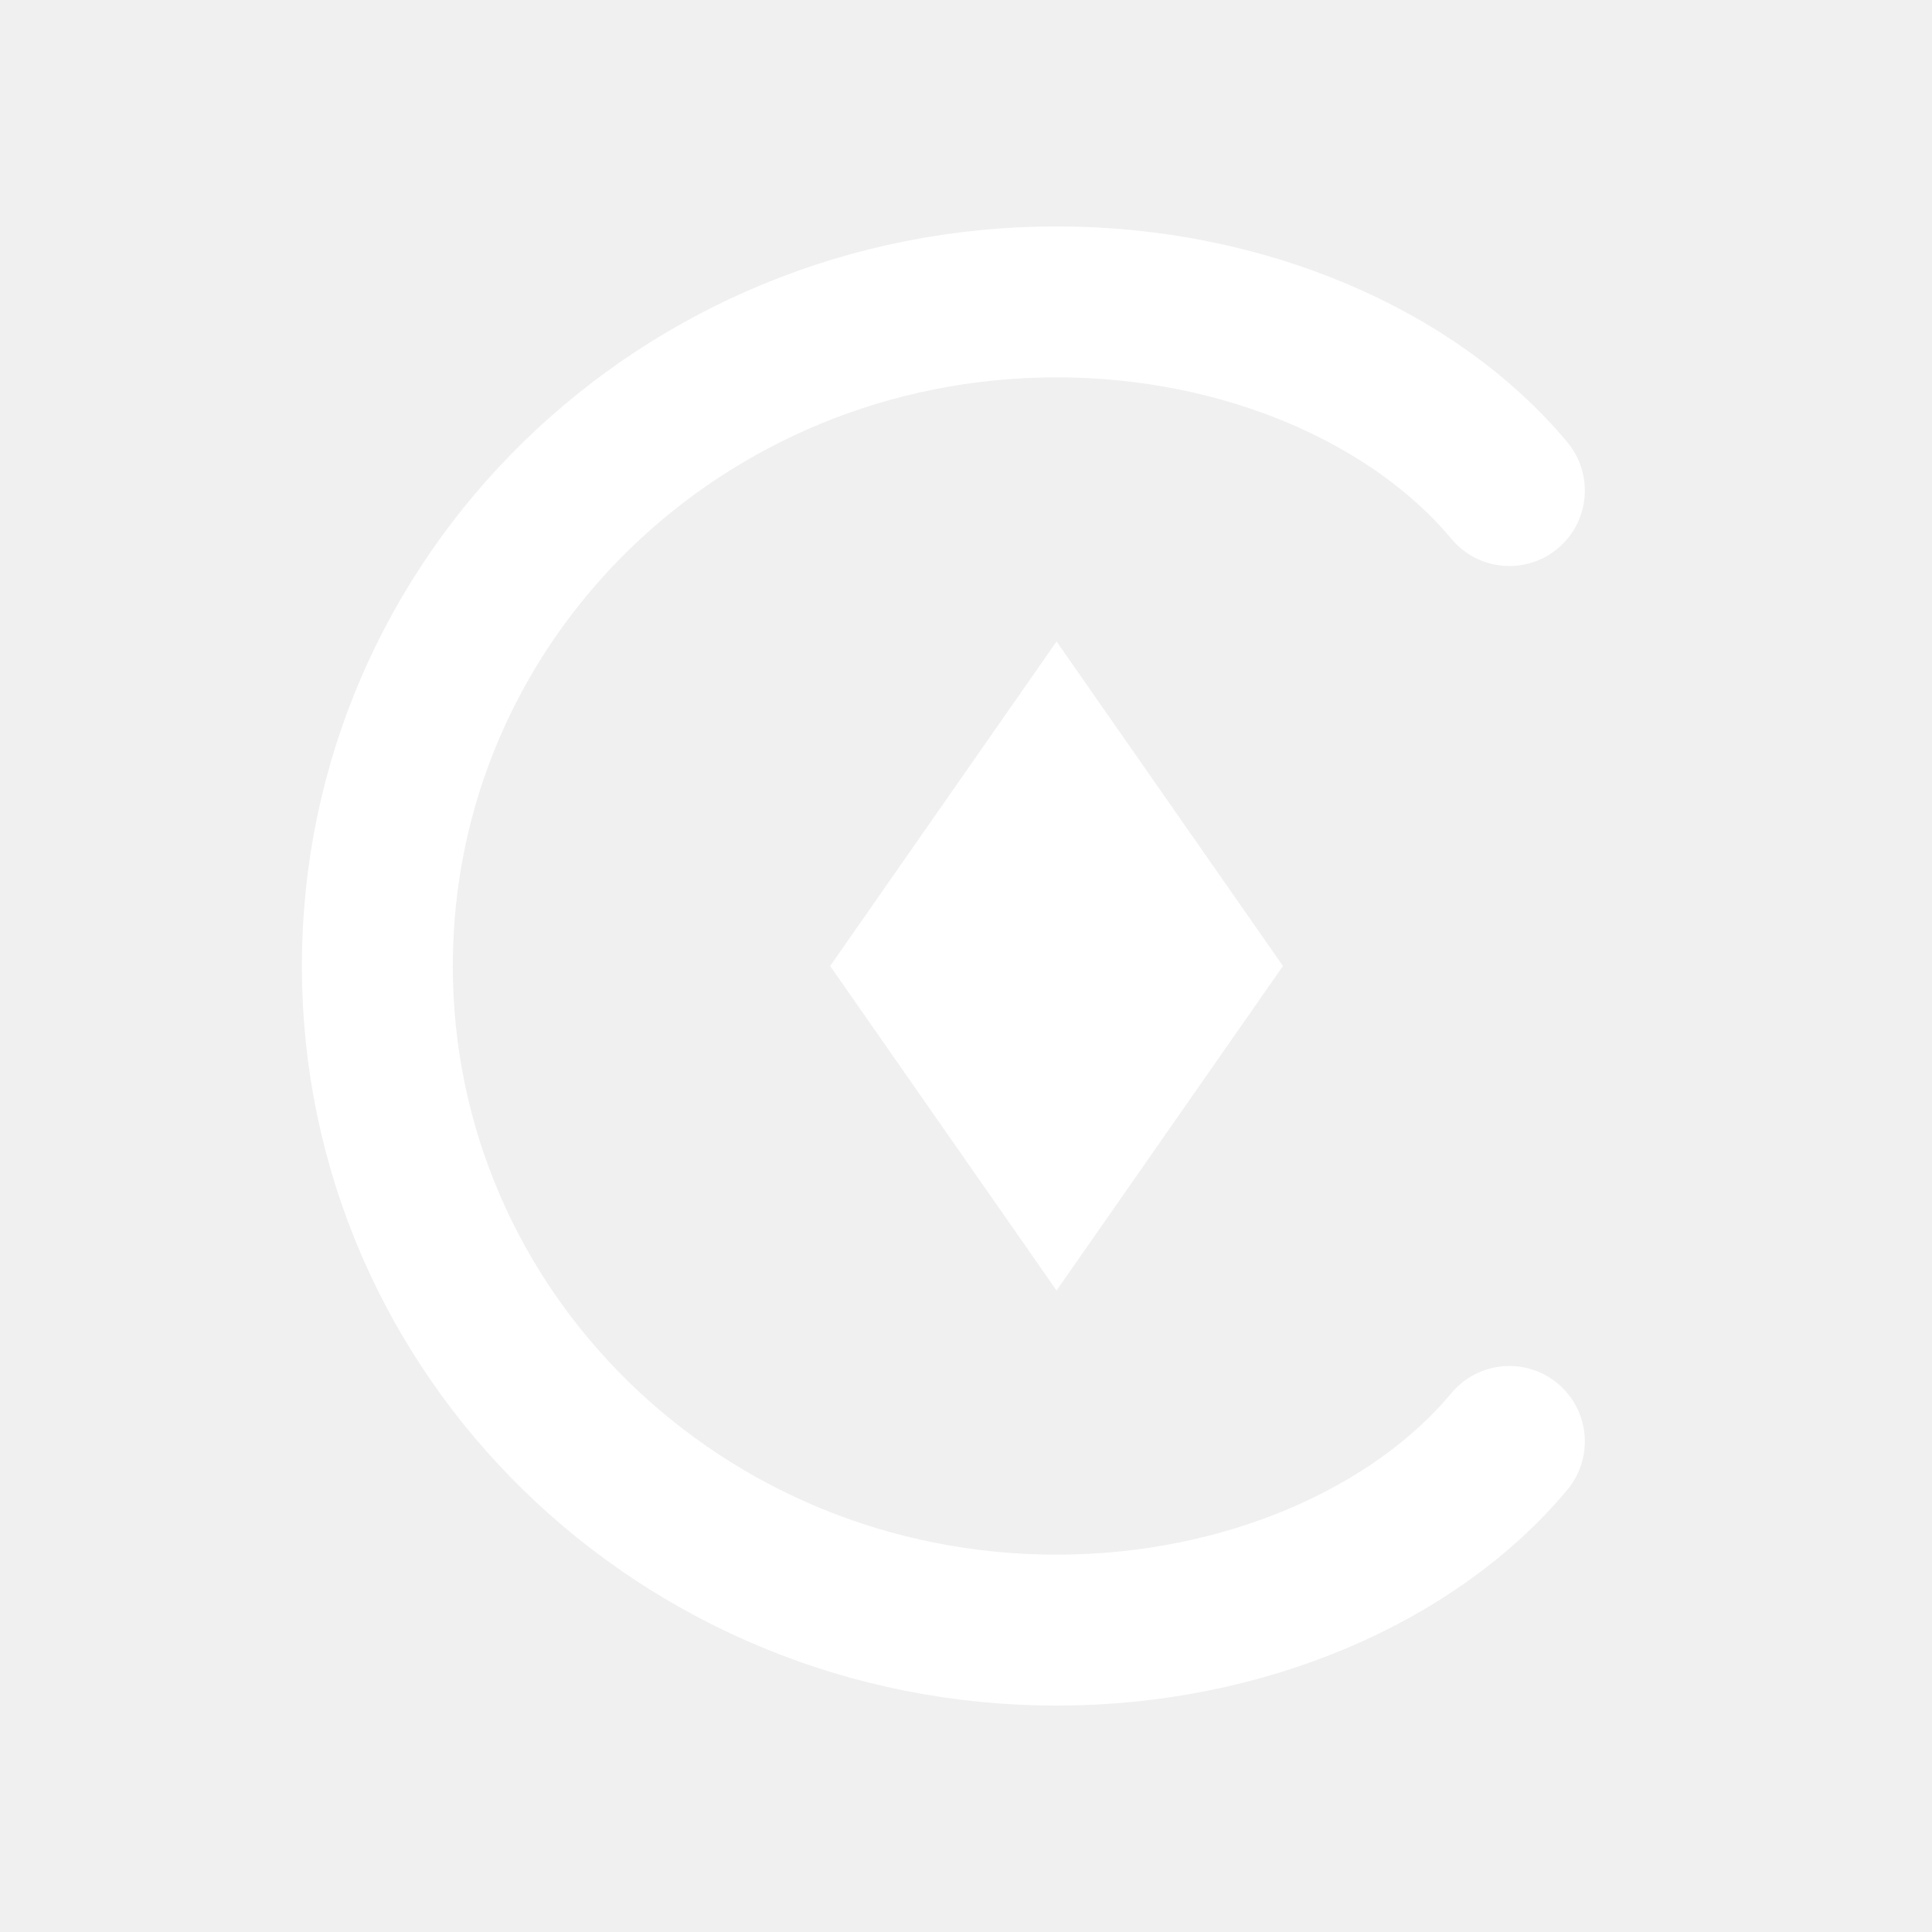
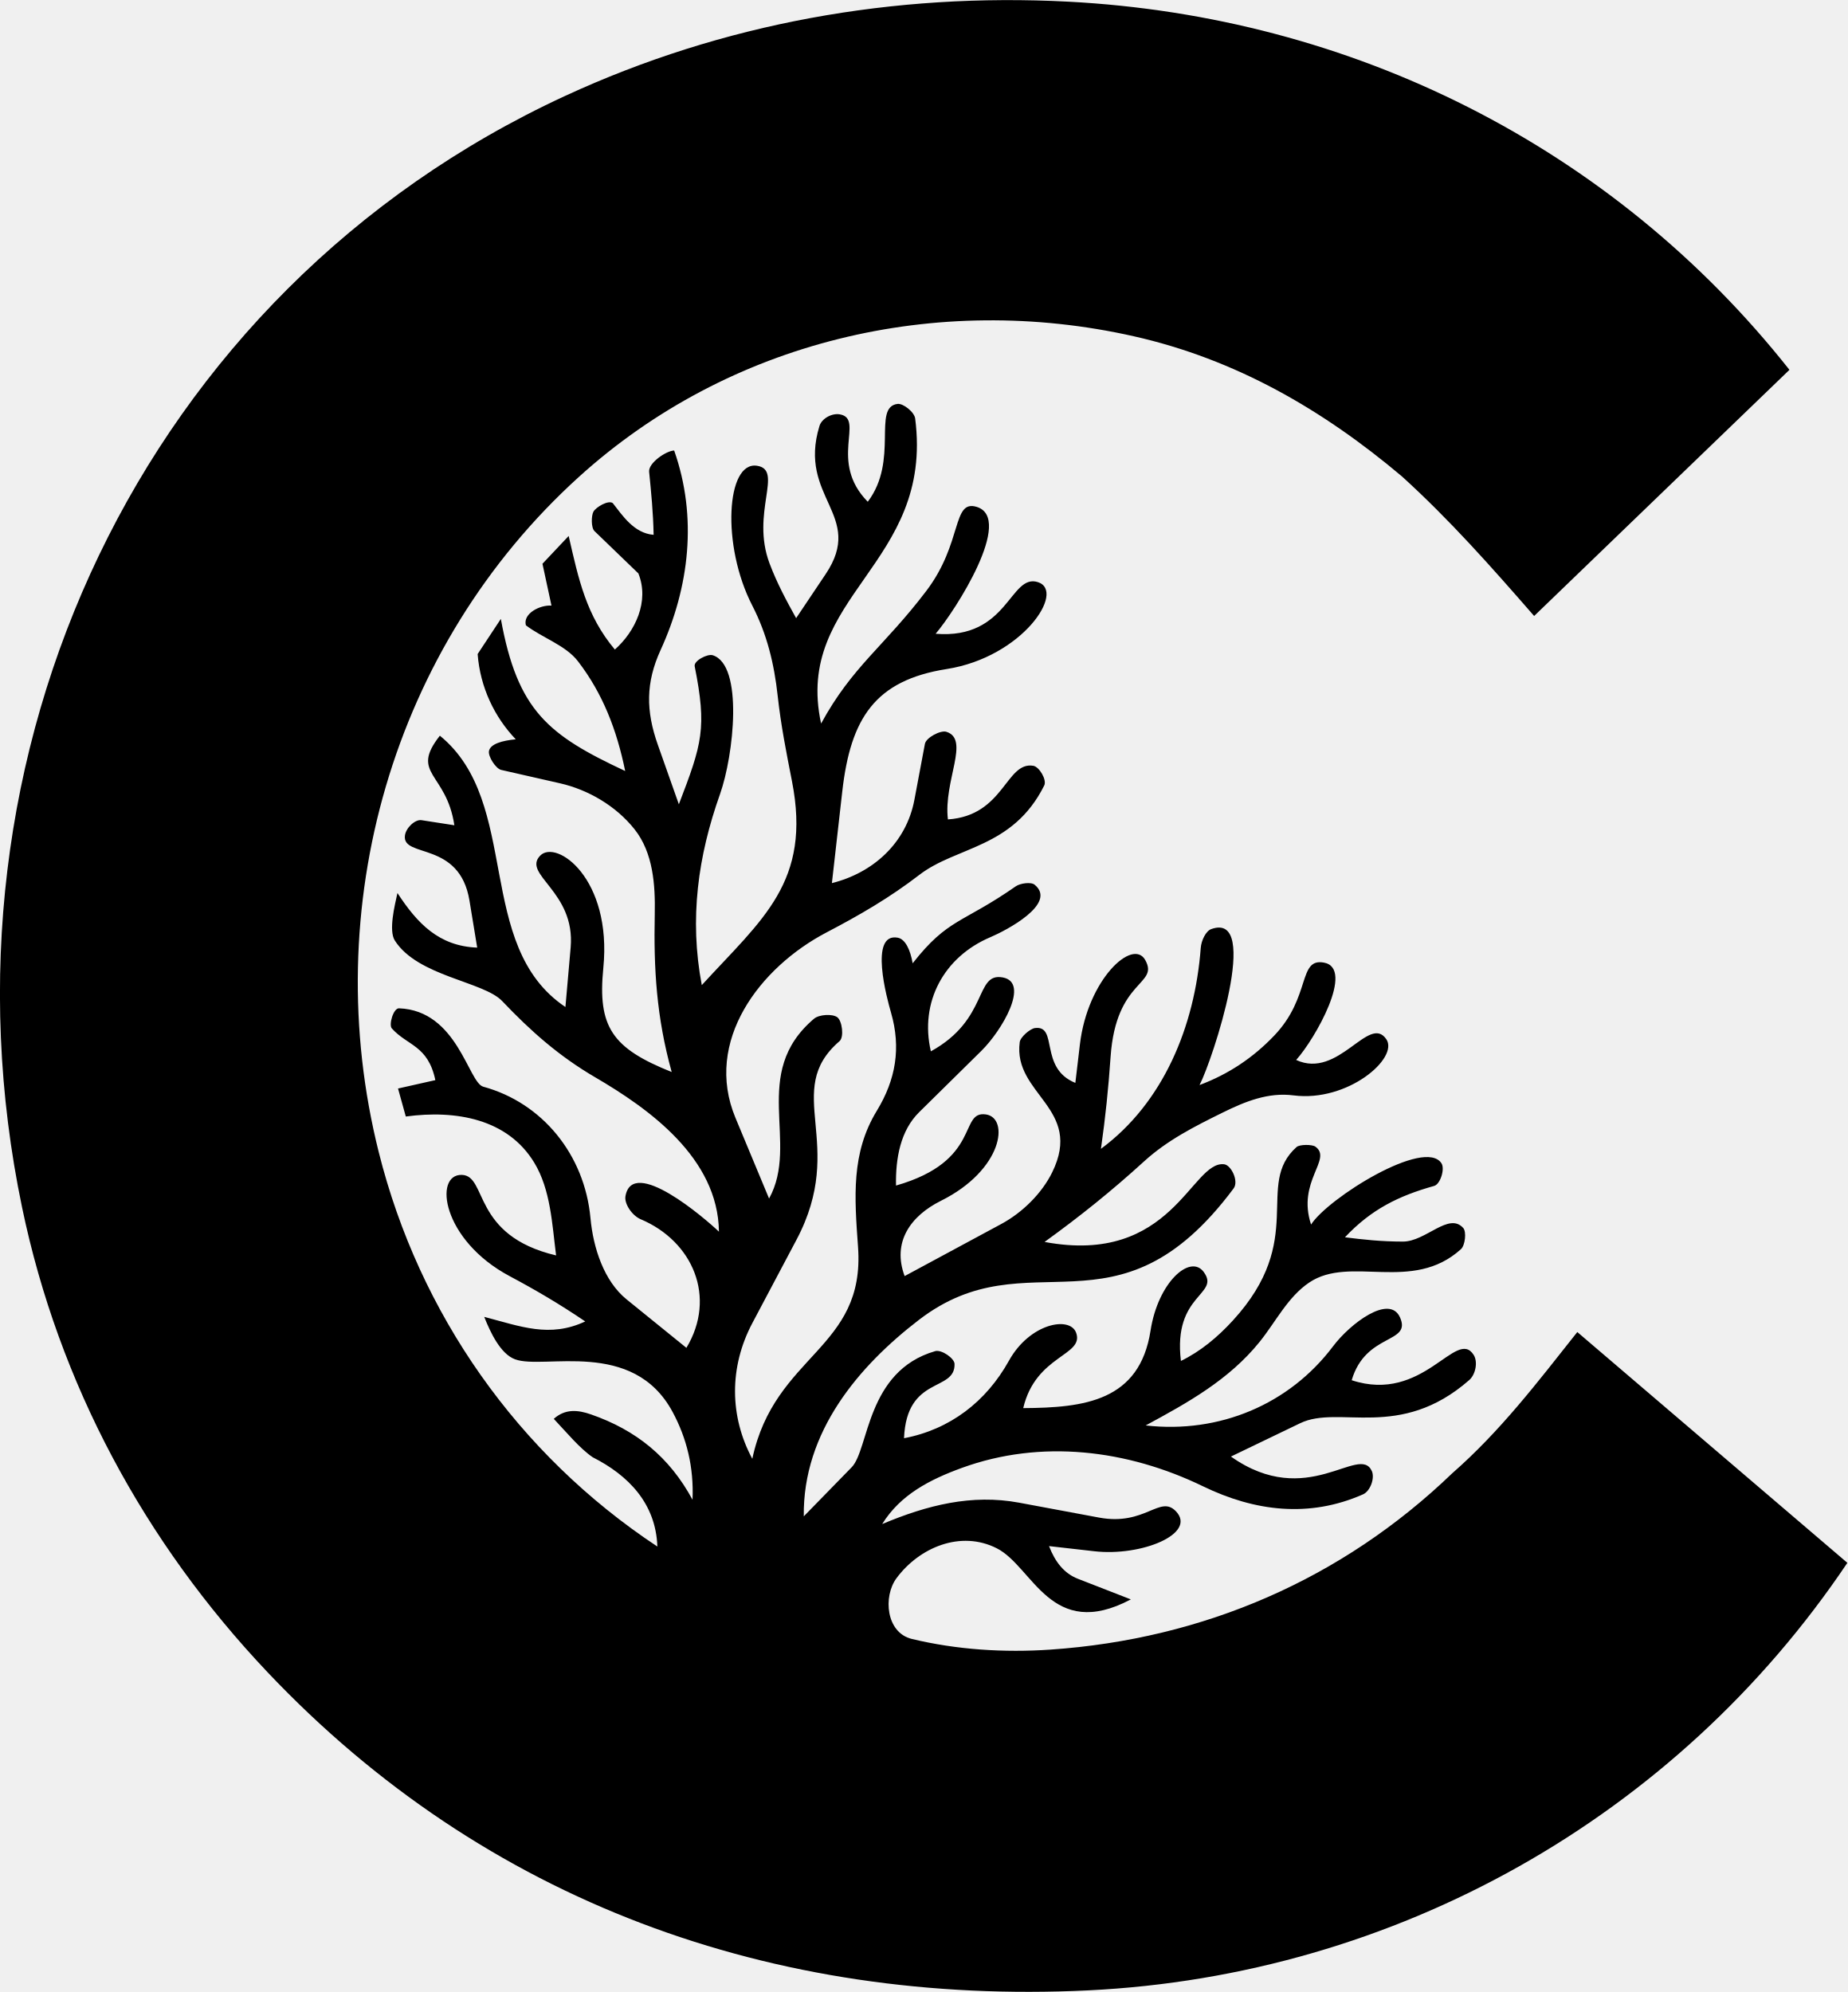
- <svg xmlns="http://www.w3.org/2000/svg" width="512" height="512" viewBox="0 0 512 512" fill="none">
-   <path d="M400 130C375 100 330 80 280 80C180.589 80 100 158.35 100 256C100 353.65 180.589 432 280 432C330 432 375 412 400 382" stroke="white" stroke-width="40" stroke-linecap="round" />
-   <path d="M280 170L340 256L280 342L220 256L280 170Z" fill="white" />
+ <svg xmlns="http://www.w3.org/2000/svg" width="893" height="963" viewBox="0 0 893.16 963.07" fill="white">
+   <path fill="currentColor" d="M371.81,579.49c14.96-27.11-9.52-60.42,21.72-86.95,2.47-2.1,8.91-2.47,11.27-.73s3.35,9.61,1.08,11.56c-28.04,24.15,3.9,49.4-20.8,96.02l-21.34,40.28c-11.31,21.36-11.03,45.2-.03,65.64,10.85-50.75,54.66-52.84,51.12-102.39-1.73-24.21-3.4-45.41,9.08-65.89,9.18-15.06,11.79-30.41,6.86-47.48-1.86-6.41-10.78-38.83,3.28-36.2,3.69.69,6.1,6.03,7.19,12.37,17.15-21.86,23.87-19.11,49.88-37.24,2.06-1.44,7.3-2.22,9.08-.76,11.2,9.16-13.89,22.2-21.41,25.39-22.46,9.51-34.29,31.43-28.75,55.18,28.18-15.5,21.06-38.22,34.72-35.74,13.31,2.42-.36,25.7-10.29,35.49l-30.11,29.69c-8.98,8.86-11.44,22.18-11.17,35.46,41.64-11.92,30.21-36.31,43.46-34.39,11.42,1.65,8.29,26.8-21.73,41.75-14.74,7.34-23.7,20.01-17.56,36.41l46.69-25.17c10.4-5.61,19.68-14.9,24.64-24.98,15.28-31.07-19.05-37.66-15.69-62.96.33-2.52,5.05-6.5,7.33-6.81,11.43-1.54,1.85,19.35,19.56,26.51l2.21-18.67c3.71-31.33,25.54-51.53,31.57-40.75,6.87,12.27-14.14,9.06-16.74,46.79-1.07,15.48-2.48,29.14-4.66,44.51,30.13-22.22,45.38-59.23,48.24-97.08.28-3.77,2.52-8.24,5.05-9.16,24.48-8.86.58,63.56-5.63,75.4,14.06-5.27,25.93-13.22,36.16-23.96,17.86-18.74,11.36-37.52,23.94-35.25,15.17,2.74-4.31,37.05-13.39,47.08,20.53,9.52,35.18-22.36,43.59-10.03,6.18,9.06-18.6,30.54-44.85,27.16-12.25-1.58-23.32,2.92-34.26,8.31-13.68,6.75-26.76,13.35-37.99,23.59-15.6,14.23-31.04,26.63-48.12,38.96,61.74,11.6,70.94-39.39,86.79-37.56,3.47.4,7.19,8.22,4.62,11.67-56.68,76.05-98.74,22.55-152.15,63.57-29.08,22.34-56.21,54.12-55.67,95l23.14-23.72c8.47-8.68,6.99-46.52,40.39-56.16,3.06-.88,9.28,3.46,9.36,6.17.39,13.75-23.17,5.43-24.43,35.94,22.15-4.21,39.69-17.61,50.74-37.51,10.02-18.06,29.5-21.75,32.48-13.45,4,11.13-19.52,10.62-25.59,36.4,29.47-.17,56.28-3.33,61.56-37.5,3.62-23.39,19.18-37.13,25.69-28.34,8.26,11.17-14.97,10.45-11.01,43.03,9.37-4.56,17.66-11.4,25.14-19.58,36.08-39.4,10.24-65.44,30.75-83.83,1.51-1.35,7.58-1.32,9.13-.2,8.4,6.06-9.05,16.66-2.1,37.66,8.19-12.79,55.05-42.11,63.06-29.59,1.73,2.71-.55,10.07-3.54,10.91-17.13,4.8-30.37,11.27-43.14,24.84,8.85,1.11,17.35,2.07,28.02,2.08,11.09.02,22.19-14.45,29.19-6.55,1.61,1.82.93,8.35-1.14,10.23-23.55,21.31-53.42,2.76-73.29,16.08-10.44,7-16.24,19.08-24.05,28.75-14.83,18.38-34.84,29.45-55.07,40.39,35.7,4.06,69.51-10.24,90.61-38.29,8.25-10.97,27.25-25.35,32.35-13.95,5.76,12.85-16.55,7.28-23.36,30.37,34.72,11.45,50.5-25.48,58.96-12.26,2.14,3.34.97,9.47-2.12,12.18-33.66,29.48-62.94,11.81-81.72,20.86l-33.5,16.13c36.89,26.1,61.97-6.19,68.09,6.94,1.59,3.41-.69,9.78-4.23,11.34-26.03,11.48-52.29,8.26-77.35-3.89-36.73-17.81-78.35-22.81-116.53-8.93-15.5,5.64-29.81,12.97-38.58,27.18,21.72-9.13,43.24-14.61,66.22-10.33l38.63,7.2c22.38,4.17,29.44-11.23,37.2-2.99,10.17,10.78-16.66,21.87-39.49,19.27l-21.9-2.49c2.92,7.62,7.27,13.2,13.92,15.79l25.63,9.98c-38.66,20.45-47.26-15.79-64.8-24.7-17.46-8.87-37.45-.46-48.5,14.45-6.52,8.8-5.12,26.34,7.41,29.37,21.65,5.22,44.64,6.7,67,5.16,74.03-5.08,141.06-34.05,194.28-85.27,23.14-20.25,41-43.71,60.46-68.28l130.56,111.59c-82.86,123.42-218.93,199.53-366.96,206.72-152.32,7.4-291.5-42.54-396.89-153.9-59.45-62.83-100.8-139.36-118.58-224.53C-35.03,364.67,67.97,141.18,273.2,46.33,349.52,11.06,432.35-3.63,516.39.75c136.95,7.14,263.23,69.9,348.74,178.02l-123.43,119.02c-21.13-24.24-40.77-46.45-63.89-67.47-38.31-32.33-80.44-56.69-129.71-67.79-95.24-21.46-195.67,2.22-268.26,68.04-90.22,81.8-126.34,208.4-96.71,326.56,19.53,77.88,67.06,145.87,134.68,190.6-.72-20.8-13.99-34.43-31.24-43.16-6.26-4.24-12.69-12.08-18.84-18.58,5.58-4.99,11.71-4.33,18.01-2.14,21.81,7.59,37.93,20.6,49.07,41.26.67-15.75-2.79-29.73-9.62-42.43-19.23-35.77-62.24-20.27-76.21-25.49-7.04-2.62-11.9-13-14.88-20.51,17.62,4.6,31.61,10.28,48.84,2.21-12.59-8.53-24.03-15.23-36.49-21.87-32.82-17.46-36.91-49.42-23.16-48.99,12.51.39,4.67,29.29,45.56,38.94-1.94-15.26-2.65-31.79-10.52-44.79-12.84-21.22-37.83-25.66-62.14-22.37l-3.76-13.54,18.04-4.06c-3.55-16.88-13.47-16.55-21.04-25-1.57-1.76.75-9.82,3.48-9.72,28.28,1.03,33.5,35.93,40.72,37.9,28.57,7.78,49.03,32.87,51.85,63.59,1.3,14.23,6.48,30.35,17.43,39.23l28.94,23.45c14.69-24.39,3.21-51.5-22.11-62.19-4.18-1.77-7.99-7.49-7.36-11.12,3.39-19.47,38.47,10.7,45.2,17.14-.42-35.75-33.99-59.55-59.85-74.66-17.4-10.17-30.99-22.16-44.94-36.84-9.07-9.54-40.83-11.89-51.91-29.28-3.07-4.82-.06-16.95,1.27-22.97,9.56,14.63,19.98,25.7,38.56,26.4l-3.74-22.75c-4.77-28.97-32.39-20.42-31.22-31.3.41-3.82,4.93-8.05,8.03-7.57l15.89,2.46c-3.85-25.63-21.67-24.69-7.01-43.31,39.66,32.34,16.44,101.5,60.7,131.19l2.53-28.78c2.39-27.12-23.63-35.27-14.72-44.42,7.78-8,34.81,10.96,30.51,54.35-2.82,28.49,4.25,38.78,33.06,50.28-7.39-26.62-8.74-49.99-8.19-76.34.3-14.14-.78-29.7-9.77-41.03s-22.48-19.15-36.04-22.23l-28.43-6.47c-2.62-.6-6.4-6.53-5.92-9.11.63-3.45,6.44-5.09,12.96-5.69-10.22-10.68-17.22-25.12-18.43-41.23l11.22-16.99c8.08,44.48,22.88,56.12,60.11,73.55-4.07-19.95-10.87-37.53-22.85-53.09-5.94-7.72-17.19-11.28-25.16-17.37-1.52-5.73,6.92-9.93,12.38-9.52l-4.36-20.23,12.67-13.44c4.83,21.07,8.46,38.38,22.33,54.92,9.89-8.77,16.79-23.32,11.37-36.81l-21.2-20.45c-1.72-1.66-1.57-7.46-.55-9.36,1.22-2.29,7.32-5.8,9.38-4.17,4.6,5.81,10.18,14.57,19.74,15.32-.19-10.71-1.19-20.59-2.17-30.5-.42-4.23,8.23-10.15,12.1-10.27,11.37,32.26,7.33,66.12-6.55,96.45-7.23,15.81-7.15,29.43-1.35,45.83l10.17,28.78c11.29-29.38,13.6-36.81,7.66-66.72-.54-2.7,6.22-6.14,8.71-5.35,14.99,4.7,10.18,48.45,3.53,67.15-10.64,29.94-14.91,60.21-8.81,92.35,29.15-31.87,53.18-49.78,43.59-98.64-2.75-14-5.36-27.13-6.9-41.23-1.71-15.63-5.18-29.86-12.32-43.73-14.94-29.05-12.54-69.81,2.33-67.52,13.02,2.01-3.17,22.75,6.06,47.23,3.63,9.64,8.09,17.87,12.85,26.46l14.29-21.32c19.16-28.59-13.67-36.83-3.01-71.6,1.11-3.63,6.05-6.34,9.93-5.61,12.11,2.28-5.77,22.71,13.42,42.25,15.21-20.06,2.07-45.75,14.38-47.31,2.73-.35,8.14,3.93,8.54,7.04,9.13,70.81-58.9,85.73-45.48,147.52,15.13-27.78,30.4-37.17,50.88-64.16,17.68-23.3,12.38-44.24,24.32-40.62,18.24,5.53-10.21,50.12-19.83,61.36,35.18,2.87,35.88-29.36,49.47-24.96s-7.55,36.26-44.1,42.01c-34.68,5.46-46.49,23.8-50.5,59.16l-5.02,44.35c19.67-4.9,35.91-19.16,39.89-40.29l5.08-27.04c.57-3.03,7.58-6.71,10.36-5.84,11.62,3.66-1.49,23.76.76,42.37,27.27-1.82,27.97-28.1,41.27-25.93,2.91.47,6.64,6.81,5.31,9.49-15.19,30.5-42.37,29.38-60.39,43.25-14.3,11.01-28.82,19.44-44.79,27.79-32.33,16.89-59.55,52.63-44.12,89.68l16.27,39.07Z" />
</svg>
